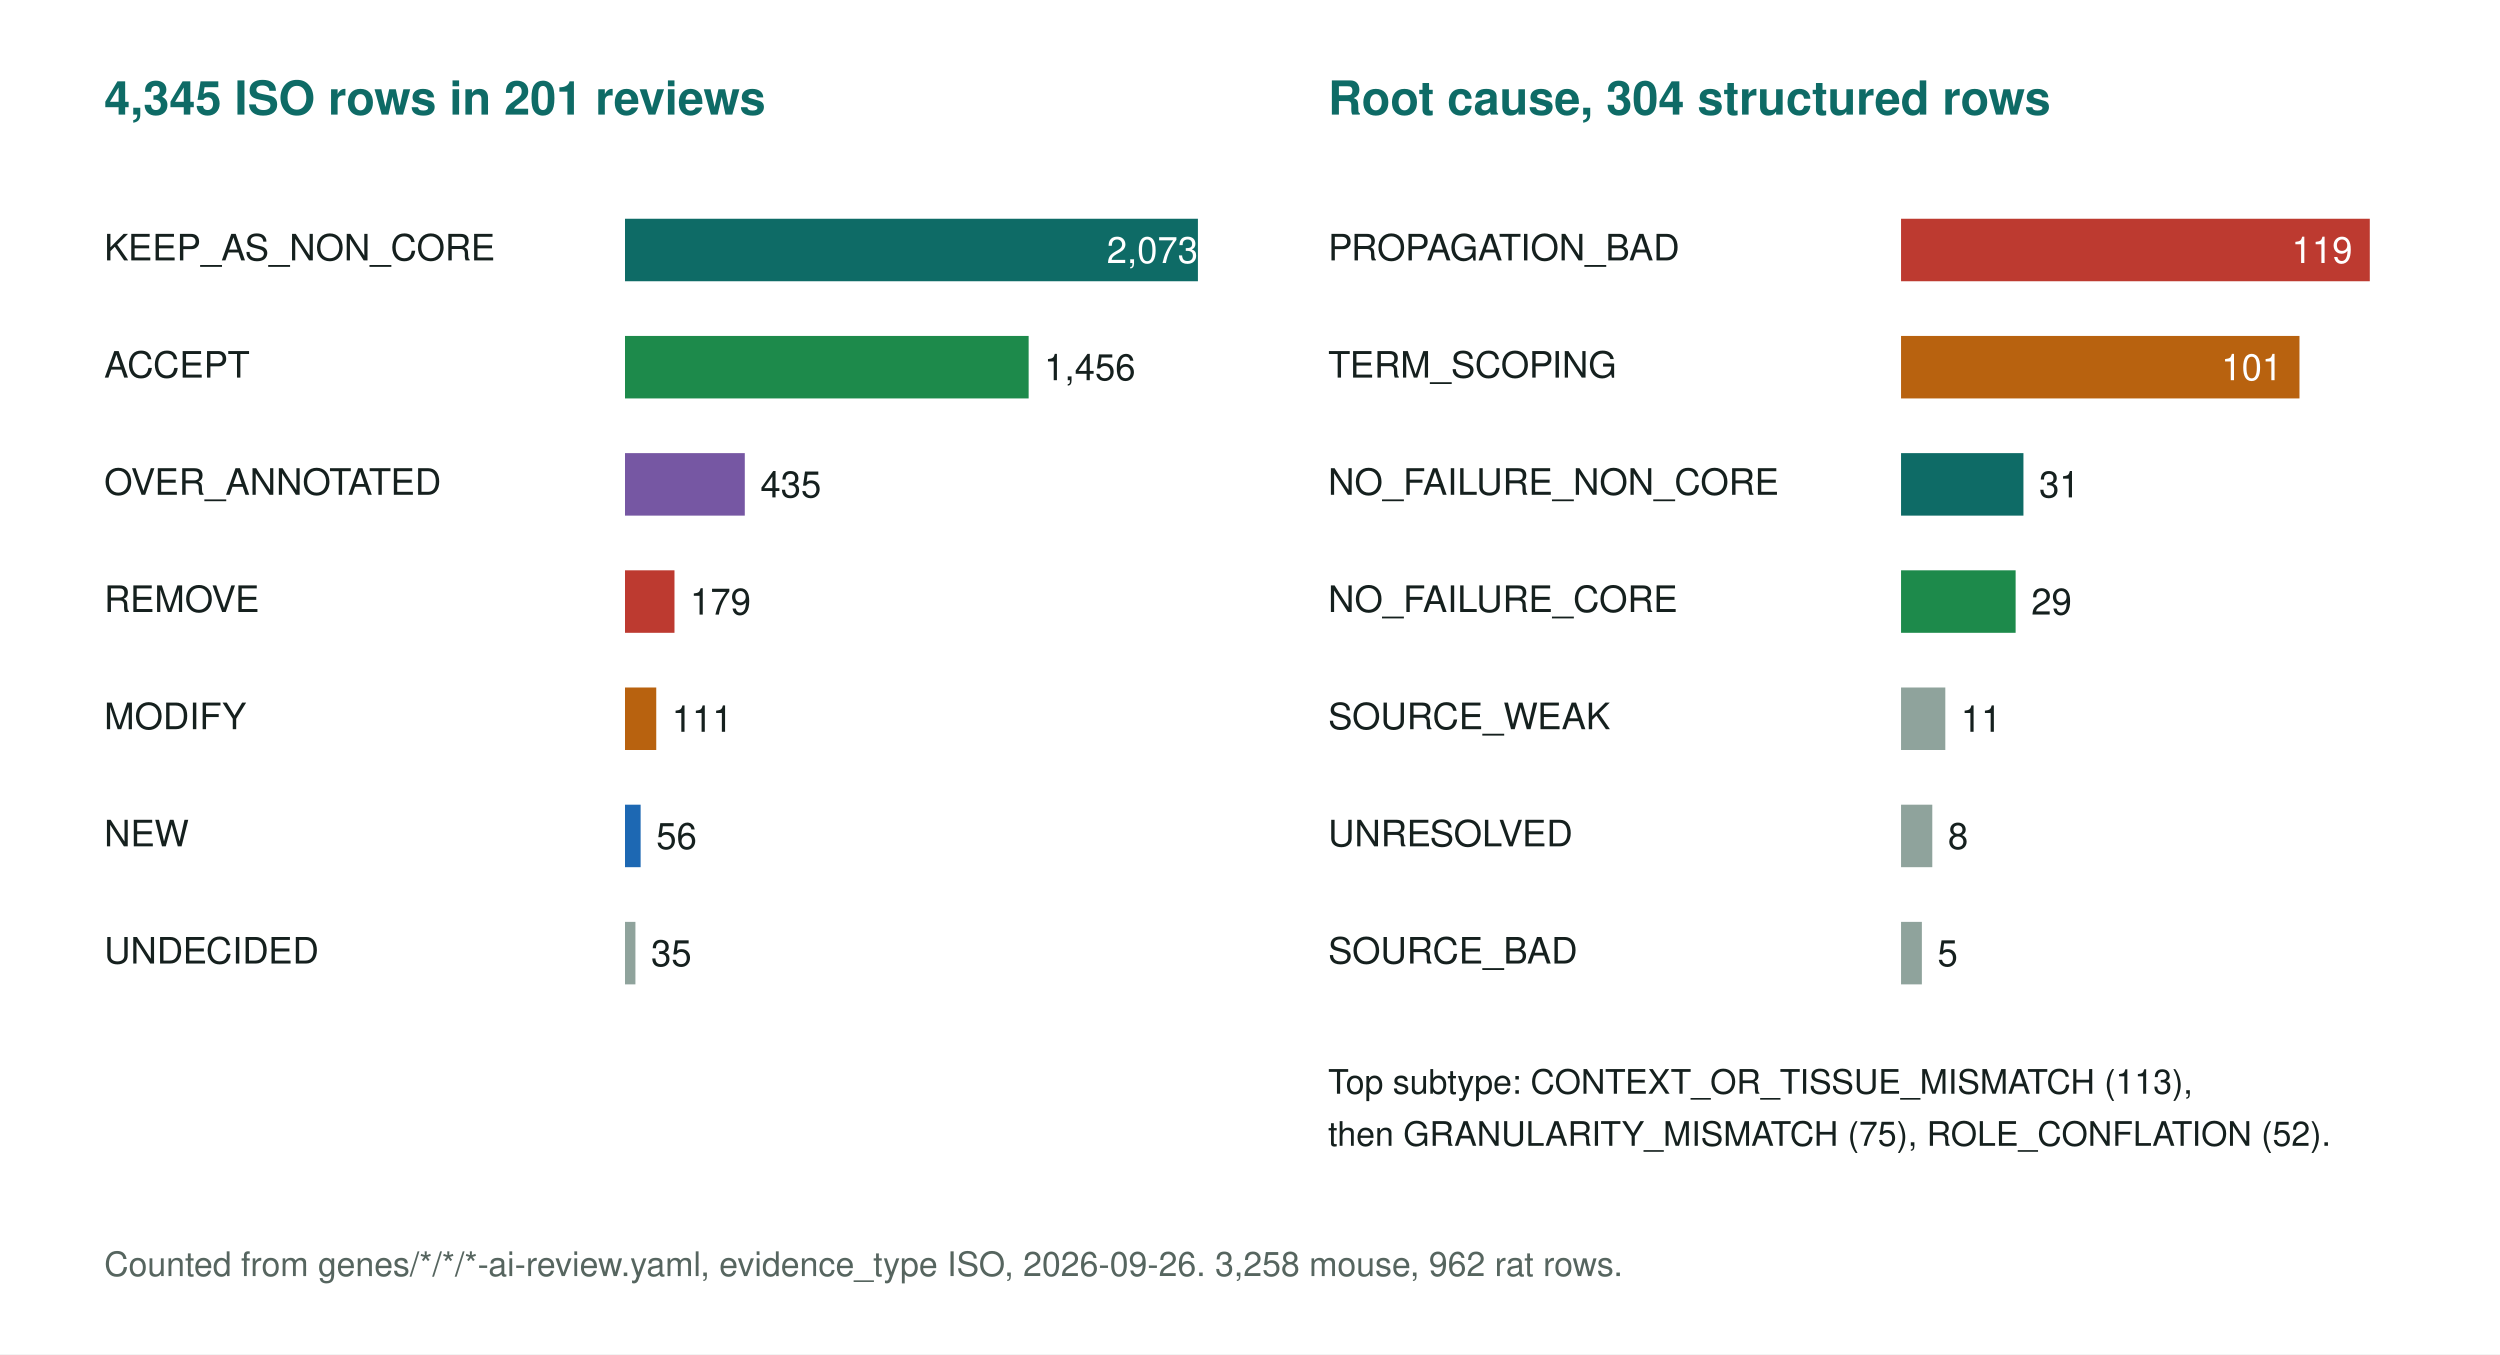
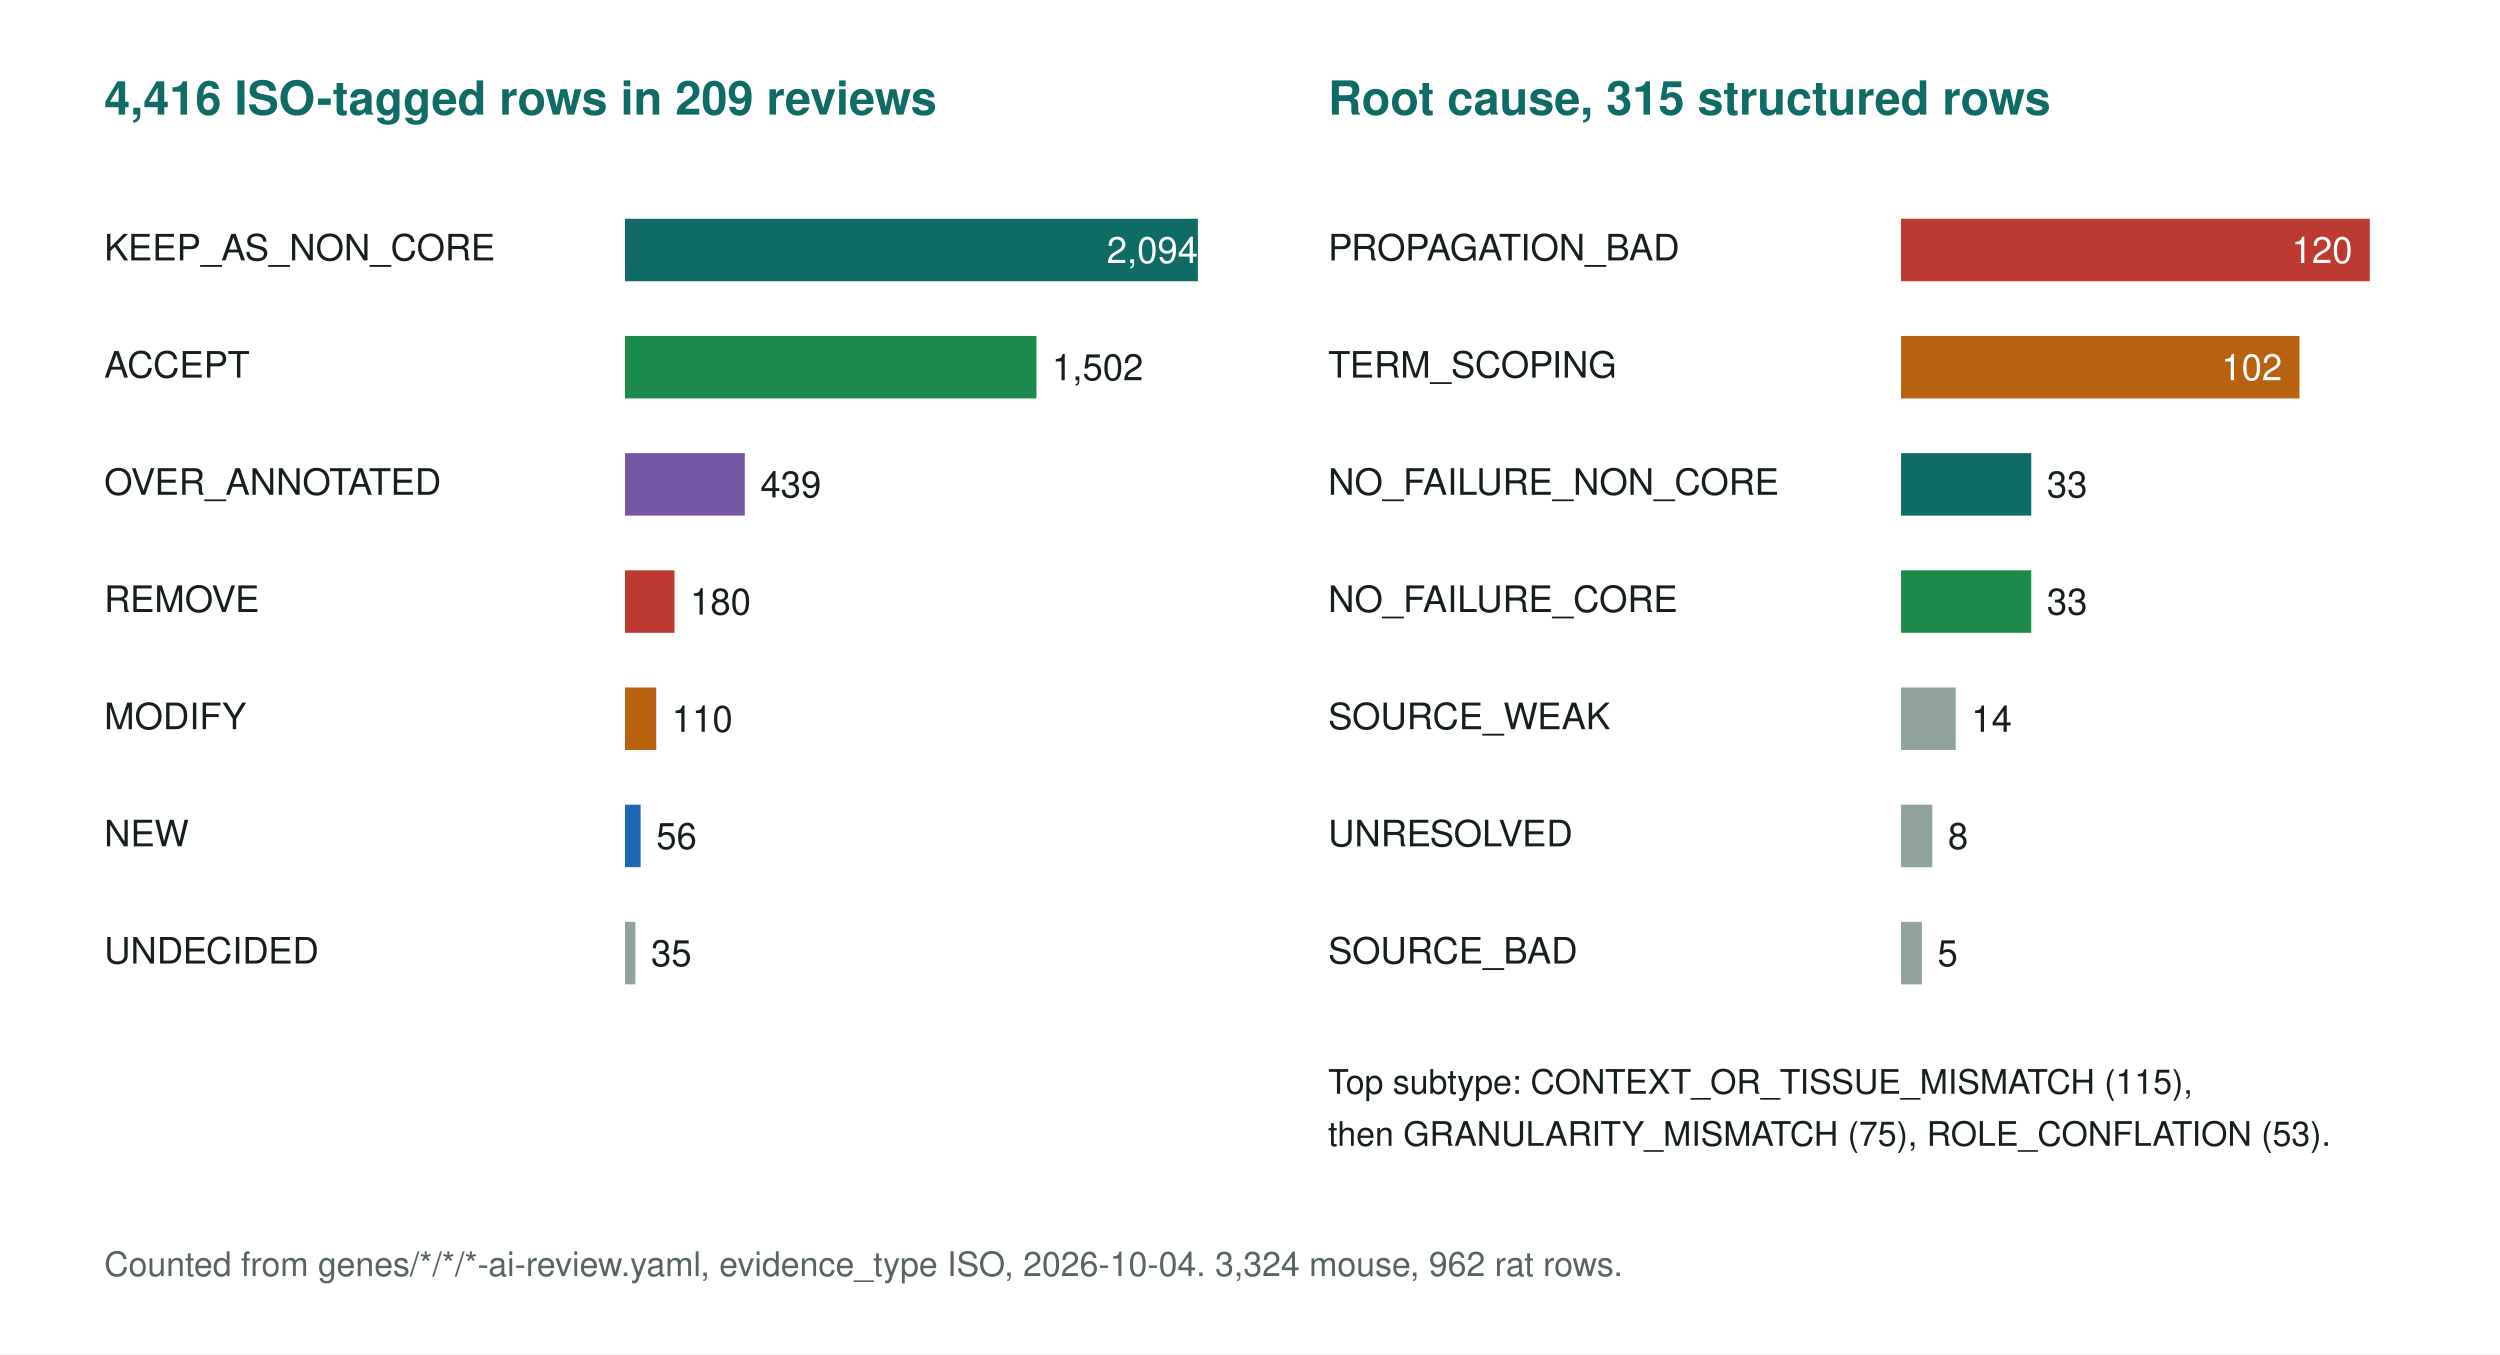
<svg xmlns="http://www.w3.org/2000/svg" viewBox="0 0 960 520" font-family="Helvetica, Arial, sans-serif">
  <rect width="960" height="520" fill="#ffffff" />
-   <text x="40" y="44" font-size="18" font-weight="600" fill="#0e6b66">4,345 ISO rows in 201 reviews</text>
-   <text x="510" y="44" font-size="18" font-weight="600" fill="#0e6b66">Root cause, 304 structured rows</text>
+   <text x="40" y="44" font-size="18" font-weight="600" fill="#0e6b66">4,416 ISO-tagged rows in 209 reviews</text>
+   <text x="510" y="44" font-size="18" font-weight="600" fill="#0e6b66">Root cause, 315 structured rows</text>
  <g font-size="14" fill="#15201e">
    <text x="40" y="100">KEEP_AS_NON_CORE</text>
    <rect x="240" y="84" width="220" height="24" fill="#0e6b66" />
-     <text x="425" y="101" fill="#ffffff">2,073</text>
+     <text x="425" y="101" fill="#ffffff">2,094</text>
    <text x="40" y="145">ACCEPT</text>
-     <rect x="240" y="129" width="155" height="24" fill="#1d8a4b" />
-     <text x="401" y="146">1,456</text>
+     <rect x="240" y="129" width="158" height="24" fill="#1d8a4b" />
+     <text x="404" y="146">1,502</text>
    <text x="40" y="190">OVER_ANNOTATED</text>
    <rect x="240" y="174" width="46" height="24" fill="#7657a3" />
-     <text x="292" y="191">435</text>
+     <text x="292" y="191">439</text>
    <text x="40" y="235">REMOVE</text>
    <rect x="240" y="219" width="19" height="24" fill="#bd3a30" />
-     <text x="265" y="236">179</text>
+     <text x="265" y="236">180</text>
    <text x="40" y="280">MODIFY</text>
    <rect x="240" y="264" width="12" height="24" fill="#b8620f" />
-     <text x="258" y="281">111</text>
+     <text x="258" y="281">110</text>
    <text x="40" y="325">NEW</text>
    <rect x="240" y="309" width="6" height="24" fill="#1d68b3" />
    <text x="252" y="326">56</text>
    <text x="40" y="370">UNDECIDED</text>
    <rect x="240" y="354" width="4" height="24" fill="#8fa39c" />
    <text x="250" y="371">35</text>
  </g>
  <g font-size="14" fill="#15201e">
    <text x="510" y="100">PROPAGATION_BAD</text>
    <rect x="730" y="84" width="180" height="24" fill="#bd3a30" />
-     <text x="880" y="101" fill="#ffffff">119</text>
+     <text x="880" y="101" fill="#ffffff">120</text>
    <text x="510" y="145">TERM_SCOPING</text>
    <rect x="730" y="129" width="153" height="24" fill="#b8620f" />
-     <text x="853" y="146" fill="#ffffff">101</text>
+     <text x="853" y="146" fill="#ffffff">102</text>
    <text x="510" y="190">NO_FAILURE_NON_CORE</text>
-     <rect x="730" y="174" width="47" height="24" fill="#0e6b66" />
-     <text x="783" y="191">31</text>
+     <rect x="730" y="174" width="50" height="24" fill="#0e6b66" />
+     <text x="786" y="191">33</text>
    <text x="510" y="235">NO_FAILURE_CORE</text>
-     <rect x="730" y="219" width="44" height="24" fill="#1d8a4b" />
-     <text x="780" y="236">29</text>
+     <rect x="730" y="219" width="50" height="24" fill="#1d8a4b" />
+     <text x="786" y="236">33</text>
    <text x="510" y="280">SOURCE_WEAK</text>
-     <rect x="730" y="264" width="17" height="24" fill="#8fa39c" />
-     <text x="753" y="281">11</text>
+     <rect x="730" y="264" width="21" height="24" fill="#8fa39c" />
+     <text x="757" y="281">14</text>
    <text x="510" y="325">UNRESOLVED</text>
    <rect x="730" y="309" width="12" height="24" fill="#8fa39c" />
    <text x="748" y="326">8</text>
    <text x="510" y="370">SOURCE_BAD</text>
    <rect x="730" y="354" width="8" height="24" fill="#8fa39c" />
    <text x="744" y="371">5</text>
  </g>
-   <text x="510" y="420" font-size="13" fill="#15201e">Top subtype: CONTEXT_OR_TISSUE_MISMATCH (113),</text>
-   <text x="510" y="440" font-size="13" fill="#15201e">then GRANULARITY_MISMATCH (75), ROLE_CONFLATION (52).</text>
-   <text x="40" y="490" font-size="13" fill="#56655f">Counted from genes/*/*/*-ai-review.yaml, evidence_type ISO, 2026-09-26. 3,258 mouse, 962 rat rows.</text>
+   <text x="510" y="420" font-size="13" fill="#15201e">Top subtype: CONTEXT_OR_TISSUE_MISMATCH (115),</text>
+   <text x="510" y="440" font-size="13" fill="#15201e">then GRANULARITY_MISMATCH (75), ROLE_CONFLATION (53).</text>
+   <text x="40" y="490" font-size="13" fill="#56655f">Counted from genes/*/*/*-ai-review.yaml, evidence_type ISO, 2026-10-04. 3,324 mouse, 962 rat rows.</text>
</svg>
